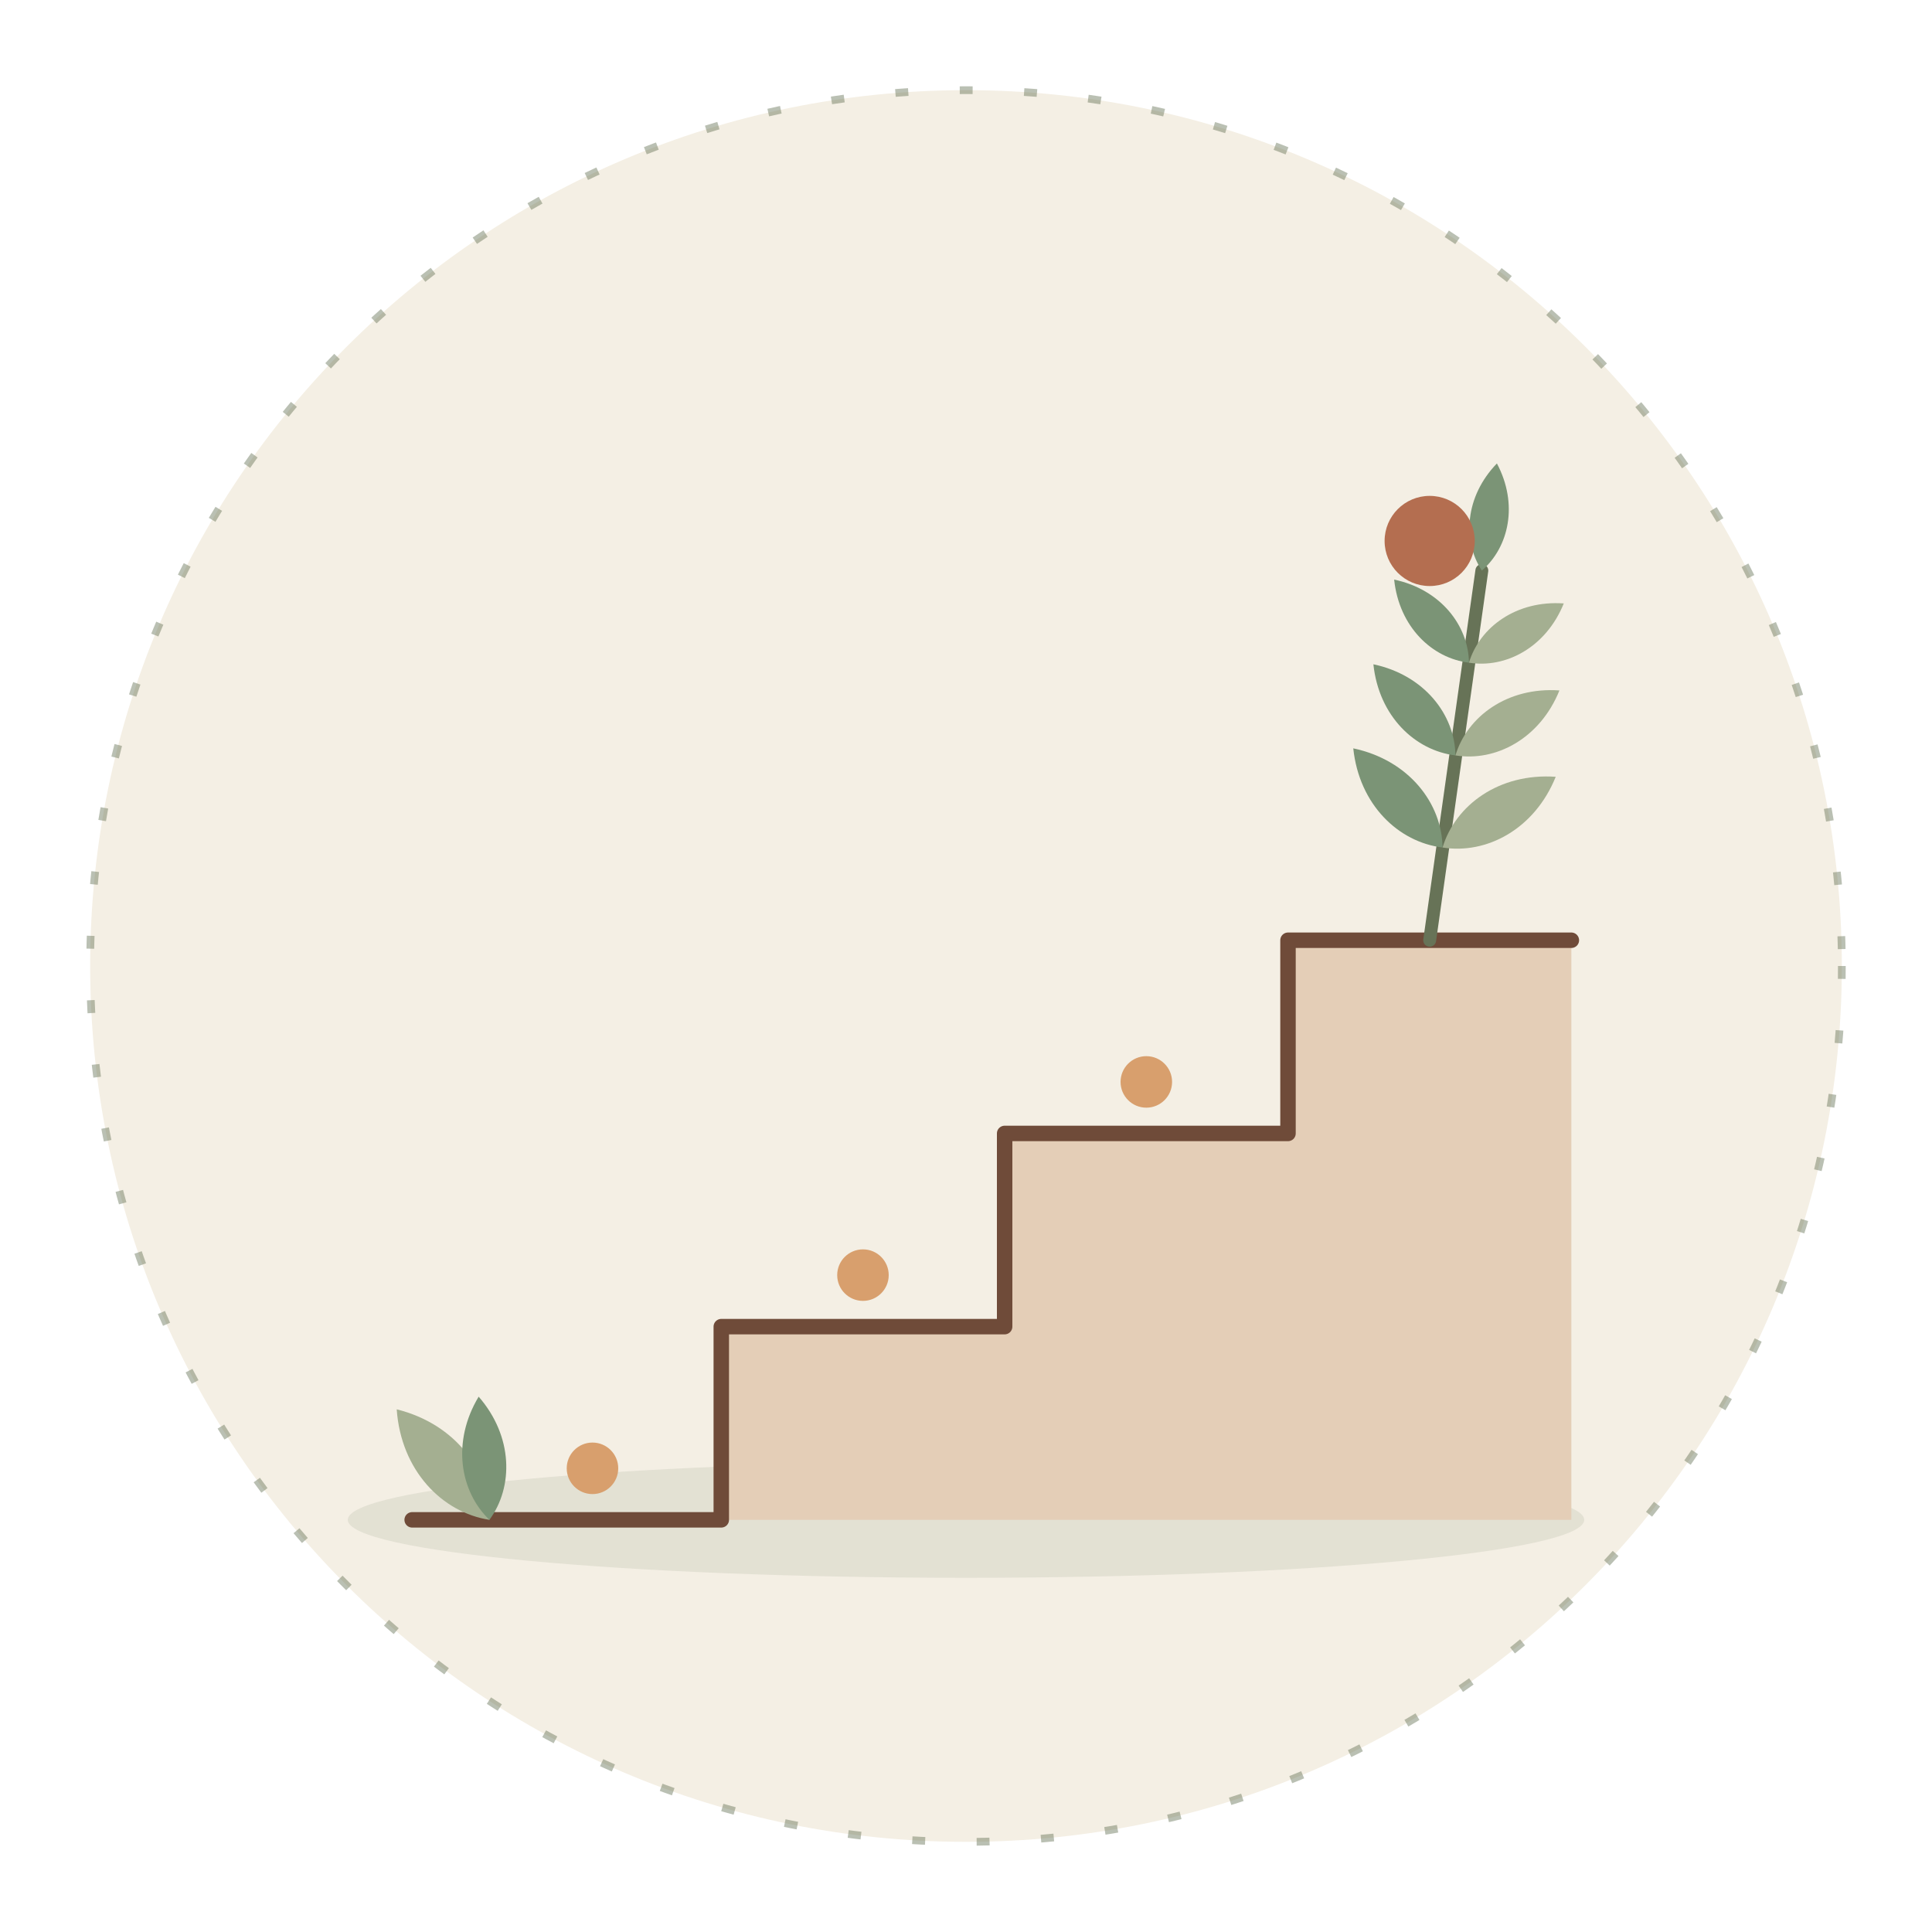
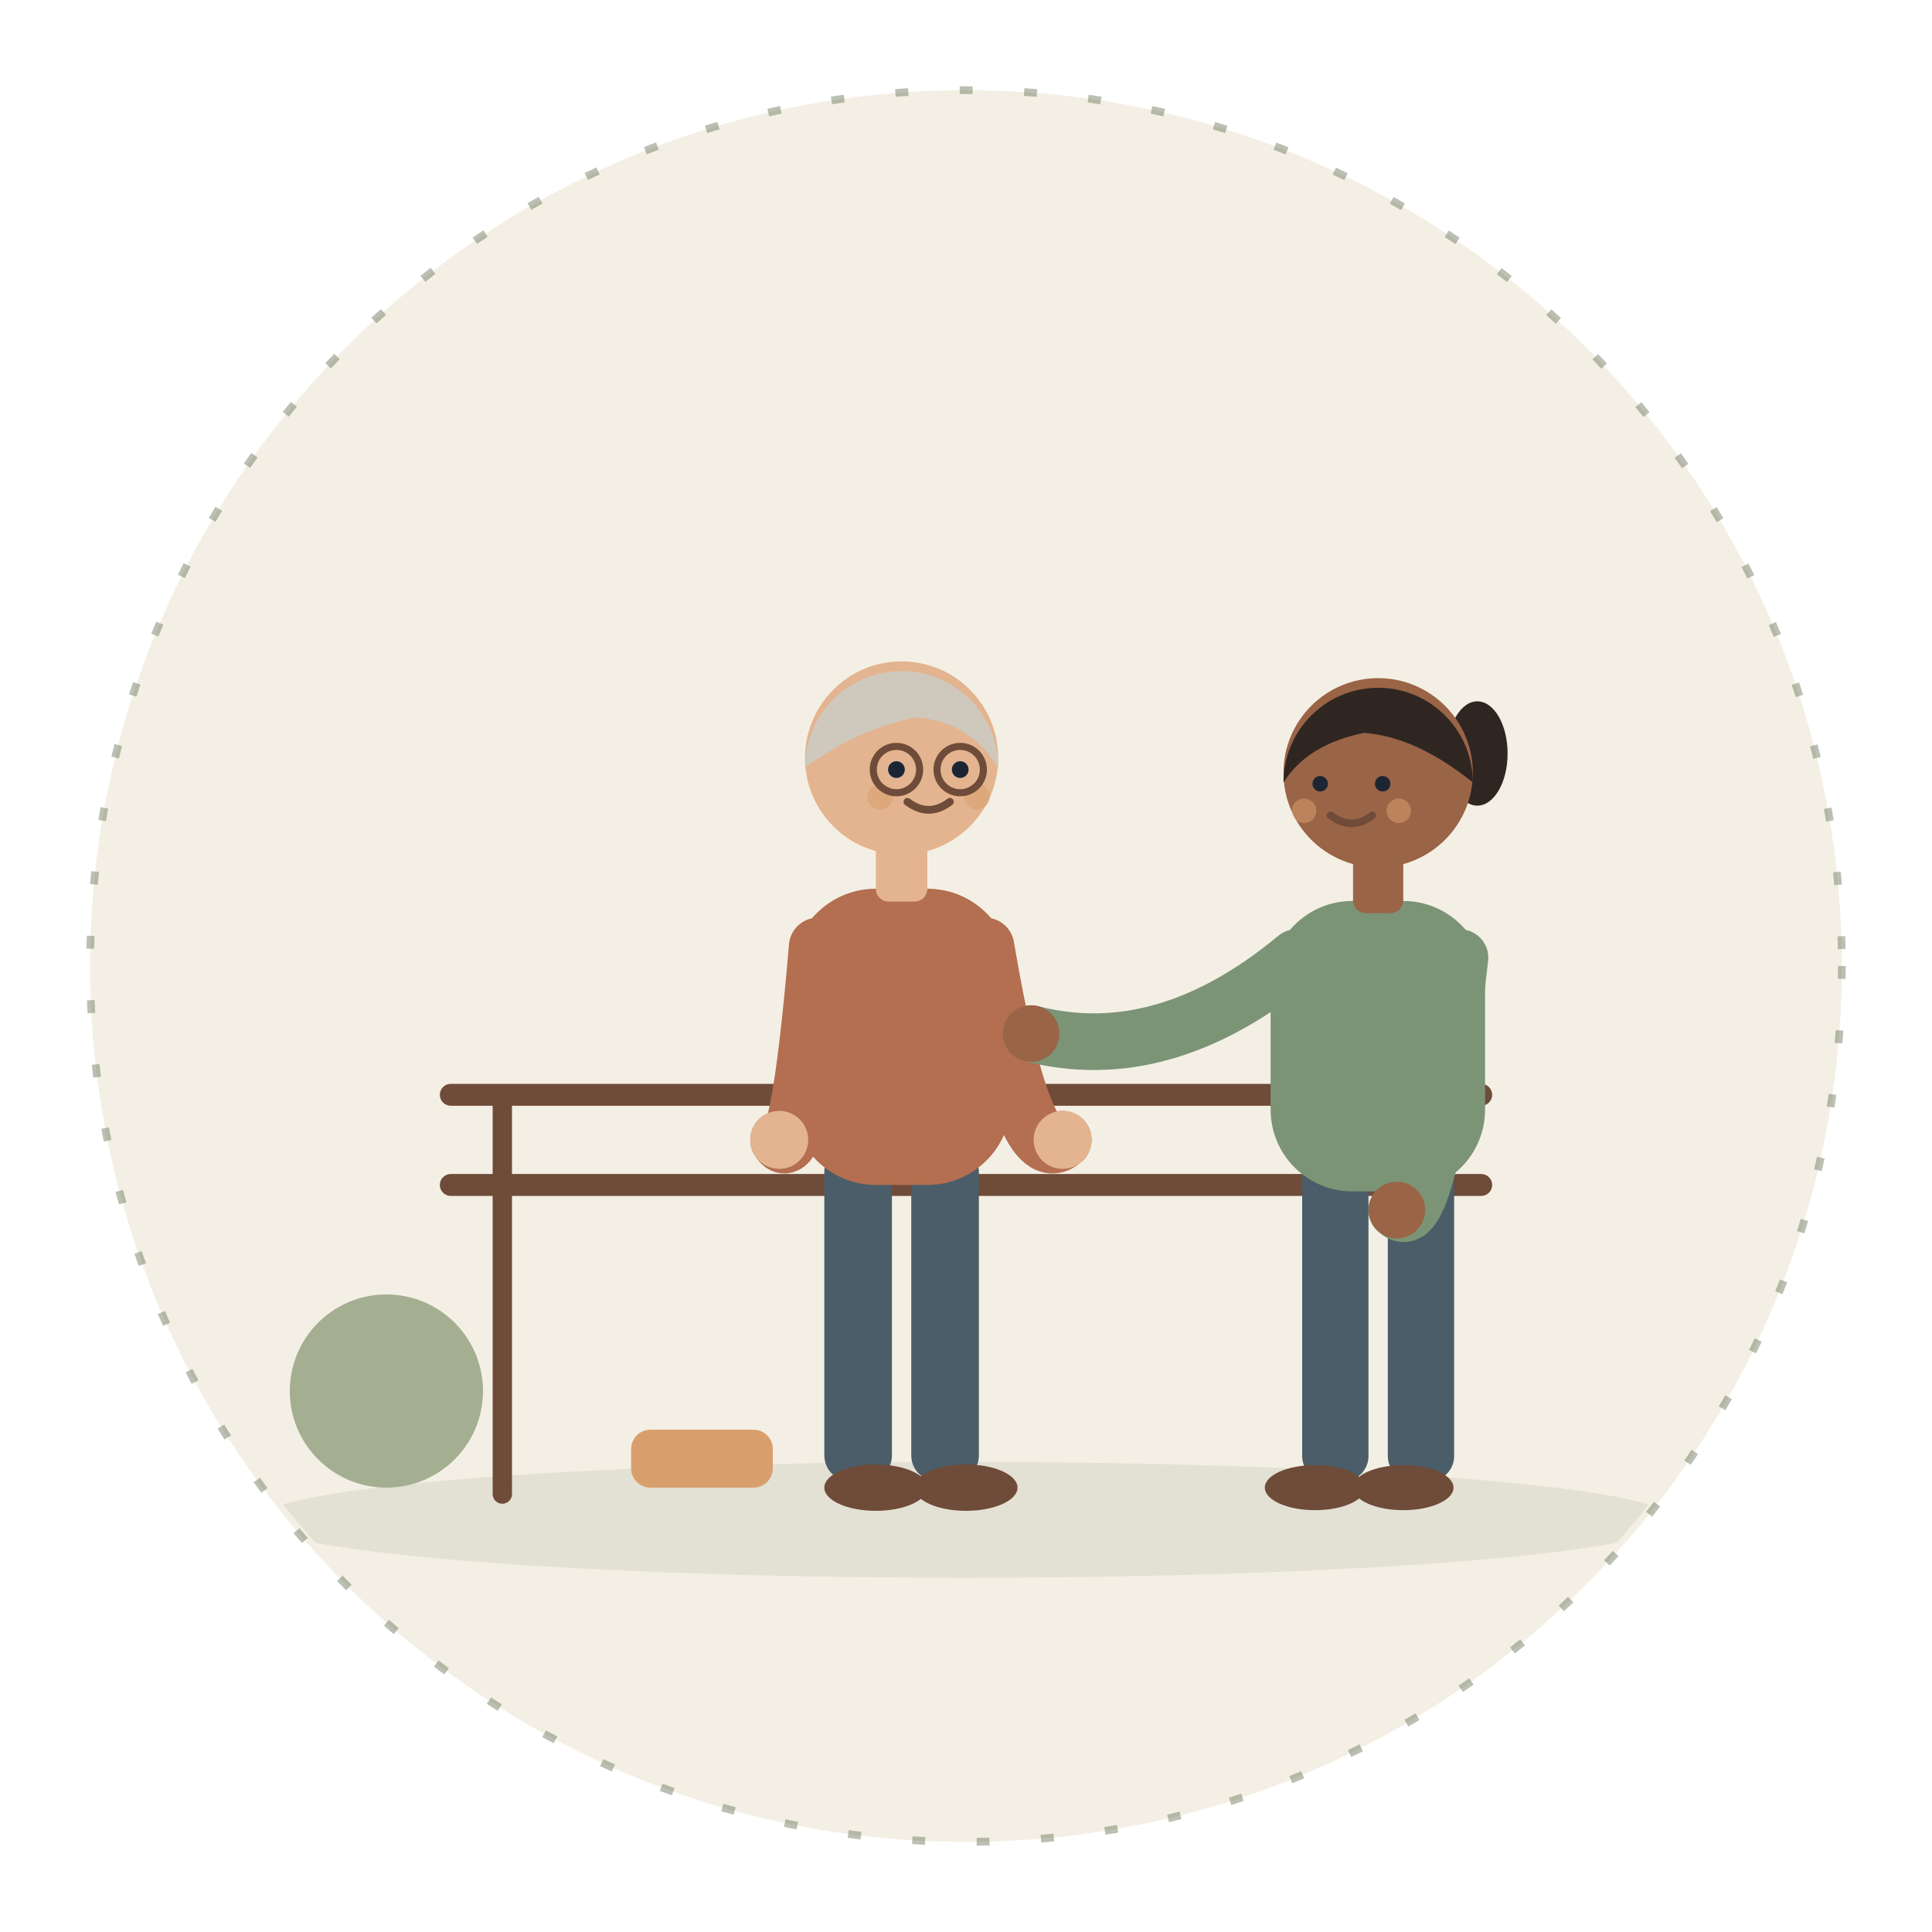
- <svg xmlns="http://www.w3.org/2000/svg" viewBox="0 0 300 300" width="300" height="300" role="img" aria-label="Escalones que suben hacia una rama en flor">
+ <svg xmlns="http://www.w3.org/2000/svg" viewBox="0 0 300 300" width="300" height="300" role="img" aria-label="Un adulto mayor camina entre barras paralelas acompañado por la kinesióloga">
  <circle cx="150" cy="150" r="136" fill="#f4efe4" />
  <circle cx="150" cy="150" r="136" fill="none" stroke="#677357" stroke-width="1.2" stroke-dasharray="2 8" opacity=".45" />
  <clipPath id="disco">
    <circle cx="150" cy="150" r="135" />
  </clipPath>
  <g clip-path="url(#disco)">
-     <ellipse cx="150" cy="236" rx="96" ry="9" fill="#677357" opacity=".12" />
-     <path d="M64 236 h48 v-30 h44 v-30 h44 v-30 h44 v90 z" fill="#e4ceb7" />
-     <path d="M64 236 h48 v-30 h44 v-30 h44 v-30 h44" stroke="#6f4b39" stroke-width="2.4" fill="none" stroke-linecap="round" stroke-linejoin="round" />
-     <path d="M222.0 146.0 L230.1 88.6" stroke="#677357" stroke-width="2" fill="none" stroke-linecap="round" stroke-linejoin="round" />
-     <path d="M0 0 C7 -8 8 -21 0 -32 C-8 -21 -7 -8 0 0 Z" transform="translate(224.0 131.6) rotate(-42) scale(0.6475)" fill="#7b9476" opacity="1.0" />
-     <path d="M0 0 C7 -8 8 -21 0 -32 C-8 -21 -7 -8 0 0 Z" transform="translate(224.0 131.6) rotate(58) scale(0.6475)" fill="#a4af91" opacity="1.0" />
-     <path d="M0 0 C7 -8 8 -21 0 -32 C-8 -21 -7 -8 0 0 Z" transform="translate(226.0 117.3) rotate(-42) scale(0.595)" fill="#7b9476" opacity="1.0" />
-     <path d="M0 0 C7 -8 8 -21 0 -32 C-8 -21 -7 -8 0 0 Z" transform="translate(226.0 117.3) rotate(58) scale(0.595)" fill="#a4af91" opacity="1.0" />
-     <path d="M0 0 C7 -8 8 -21 0 -32 C-8 -21 -7 -8 0 0 Z" transform="translate(228.1 102.9) rotate(-42) scale(0.5425)" fill="#7b9476" opacity="1.0" />
-     <path d="M0 0 C7 -8 8 -21 0 -32 C-8 -21 -7 -8 0 0 Z" transform="translate(228.1 102.9) rotate(58) scale(0.5425)" fill="#a4af91" opacity="1.0" />
-     <path d="M0 0 C7 -8 8 -21 0 -32 C-8 -21 -7 -8 0 0 Z" transform="translate(230.1 88.6) rotate(8) scale(0.525)" fill="#7b9476" opacity="1.0" />
-     <circle cx="222.0" cy="84.0" r="7" fill="#b46e50" opacity="1.0" />
-     <circle cx="92.0" cy="228.0" r="4" fill="#d89f6d" opacity="1.0" />
-     <circle cx="134.0" cy="198.0" r="4" fill="#d89f6d" opacity="1.0" />
-     <circle cx="178.0" cy="168.0" r="4" fill="#d89f6d" opacity="1.0" />
-     <path d="M0 0 C7 -8 8 -21 0 -32 C-8 -21 -7 -8 0 0 Z" transform="translate(76.0 236.0) rotate(-40) scale(0.7)" fill="#a4af91" opacity="1.0" />
-     <path d="M0 0 C7 -8 8 -21 0 -32 C-8 -21 -7 -8 0 0 Z" transform="translate(76.0 236.0) rotate(-5) scale(0.6)" fill="#7b9476" opacity="1.0" />
+     <ellipse cx="150" cy="236" rx="110" ry="9" fill="#677357" opacity=".12" />
+     <path d="M70 170 H230 M70 184 H230" stroke="#6f4b39" stroke-width="3.4" fill="none" stroke-linecap="round" stroke-linejoin="round" />
+     <path d="M78 170 V232 M222 170 V232" stroke="#6f4b39" stroke-width="3" fill="none" stroke-linecap="round" stroke-linejoin="round" />
+     <rect x="128.0" y="178.0" width="10.5" height="52.0" rx="4.0" fill="#4b5d68" />
+     <rect x="141.5" y="178.0" width="10.5" height="52.0" rx="4.0" fill="#4b5d68" />
+     <ellipse cx="136.0" cy="231.0" rx="8.0" ry="3.6" fill="#6f4b39" />
+     <ellipse cx="150.0" cy="231.0" rx="8.0" ry="3.6" fill="#6f4b39" />
+     <rect x="123.0" y="138.0" width="34.0" height="46.0" rx="13.0" fill="#b46e50" />
+     <rect x="136.0" y="130.0" width="8.0" height="10.0" rx="2.0" fill="#e3b48f" />
+     <circle cx="140.0" cy="117.7" r="15.0" fill="#e3b48f" opacity="1.0" />
+     <path d="M125.0 119.2 A15.0 15.0 0 0 1 155.0 119.2 Q150.5 112.0 142.2 111.4 Q133.2 113.2 125.0 119.2 Z" fill="#cfc8bd" />
+     <circle cx="139.2" cy="119.5" r="1.3" fill="#1c2534" opacity="1.0" />
+     <circle cx="149.1" cy="119.5" r="1.3" fill="#1c2534" opacity="1.0" />
+     <path d="M140.9 124.5 Q144.2 127.0 147.5 124.5" stroke="#6f4b39" stroke-width="1.2" fill="none" stroke-linecap="round" stroke-linejoin="round" />
+     <circle cx="136.7" cy="123.7" r="2.0" fill="#d89f6d" opacity="0.55" />
+     <circle cx="151.7" cy="123.7" r="2.0" fill="#d89f6d" opacity="0.55" />
+     <circle cx="139.2" cy="119.5" r="3.6" fill="none" stroke="#6f4b39" stroke-width="1.1" />
+     <circle cx="149.1" cy="119.5" r="3.6" fill="none" stroke="#6f4b39" stroke-width="1.1" />
+     <path d="M127.0 147.0 Q124.0 182.4 121.0 177.0" stroke="#b46e50" stroke-width="9.0" fill="none" stroke-linecap="round" />
+     <circle cx="121.0" cy="177.0" r="4.5" fill="#e3b48f" opacity="1.0" />
+     <path d="M153.0 147.0 Q159.0 182.4 165.0 177.0" stroke="#b46e50" stroke-width="9.0" fill="none" stroke-linecap="round" />
+     <circle cx="165.0" cy="177.0" r="4.5" fill="#e3b48f" opacity="1.0" />
+     <ellipse cx="229.4" cy="117.0" rx="4.7" ry="8.1" fill="#2f2622" />
+     <rect x="202.2" y="179.1" width="10.3" height="50.9" rx="3.9" fill="#4b5d68" />
+     <rect x="215.5" y="179.1" width="10.3" height="50.9" rx="3.9" fill="#4b5d68" />
+     <ellipse cx="204.2" cy="231.0" rx="7.8" ry="3.5" fill="#6f4b39" />
+     <ellipse cx="217.9" cy="231.0" rx="7.8" ry="3.5" fill="#6f4b39" />
+     <rect x="197.3" y="139.9" width="33.3" height="45.1" rx="12.7" fill="#7b9476" />
+     <rect x="210.1" y="132.0" width="7.8" height="9.8" rx="2.0" fill="#9a6446" />
+     <circle cx="214.0" cy="120.0" r="14.7" fill="#9a6446" opacity="1.0" />
+     <path d="M199.3 121.5 A14.7 14.7 0 0 1 228.7 121.5 Q219.9 114.4 211.8 113.8 Q203.0 115.6 199.3 121.5 Z" fill="#2f2622" />
+     <circle cx="205.0" cy="121.7" r="1.2" fill="#1c2534" opacity="1.0" />
+     <circle cx="214.7" cy="121.7" r="1.2" fill="#1c2534" opacity="1.0" />
+     <path d="M206.6 126.6 Q209.9 129.1 213.1 126.6" stroke="#6f4b39" stroke-width="1.176" fill="none" stroke-linecap="round" stroke-linejoin="round" />
+     <circle cx="202.5" cy="125.9" r="1.9" fill="#d89f6d" opacity="0.55" />
+     <circle cx="217.2" cy="125.9" r="1.9" fill="#d89f6d" opacity="0.55" />
+     <path d="M201.3 148.7 Q180.7 165.8 160.1 160.5" stroke="#7b9476" stroke-width="8.8" fill="none" stroke-linecap="round" />
+     <circle cx="160.1" cy="160.5" r="4.4" fill="#9a6446" opacity="1.0" />
+     <path d="M226.7 148.7 Q221.8 193.2 216.9 187.9" stroke="#7b9476" stroke-width="8.8" fill="none" stroke-linecap="round" />
+     <circle cx="216.9" cy="187.9" r="4.4" fill="#9a6446" opacity="1.0" />
+     <circle cx="60.0" cy="216.0" r="15.0" fill="#a4af91" opacity="1.0" />
+     <rect x="98.0" y="222.0" width="22.0" height="9.0" rx="3.0" fill="#d89f6d" />
  </g>
</svg>
